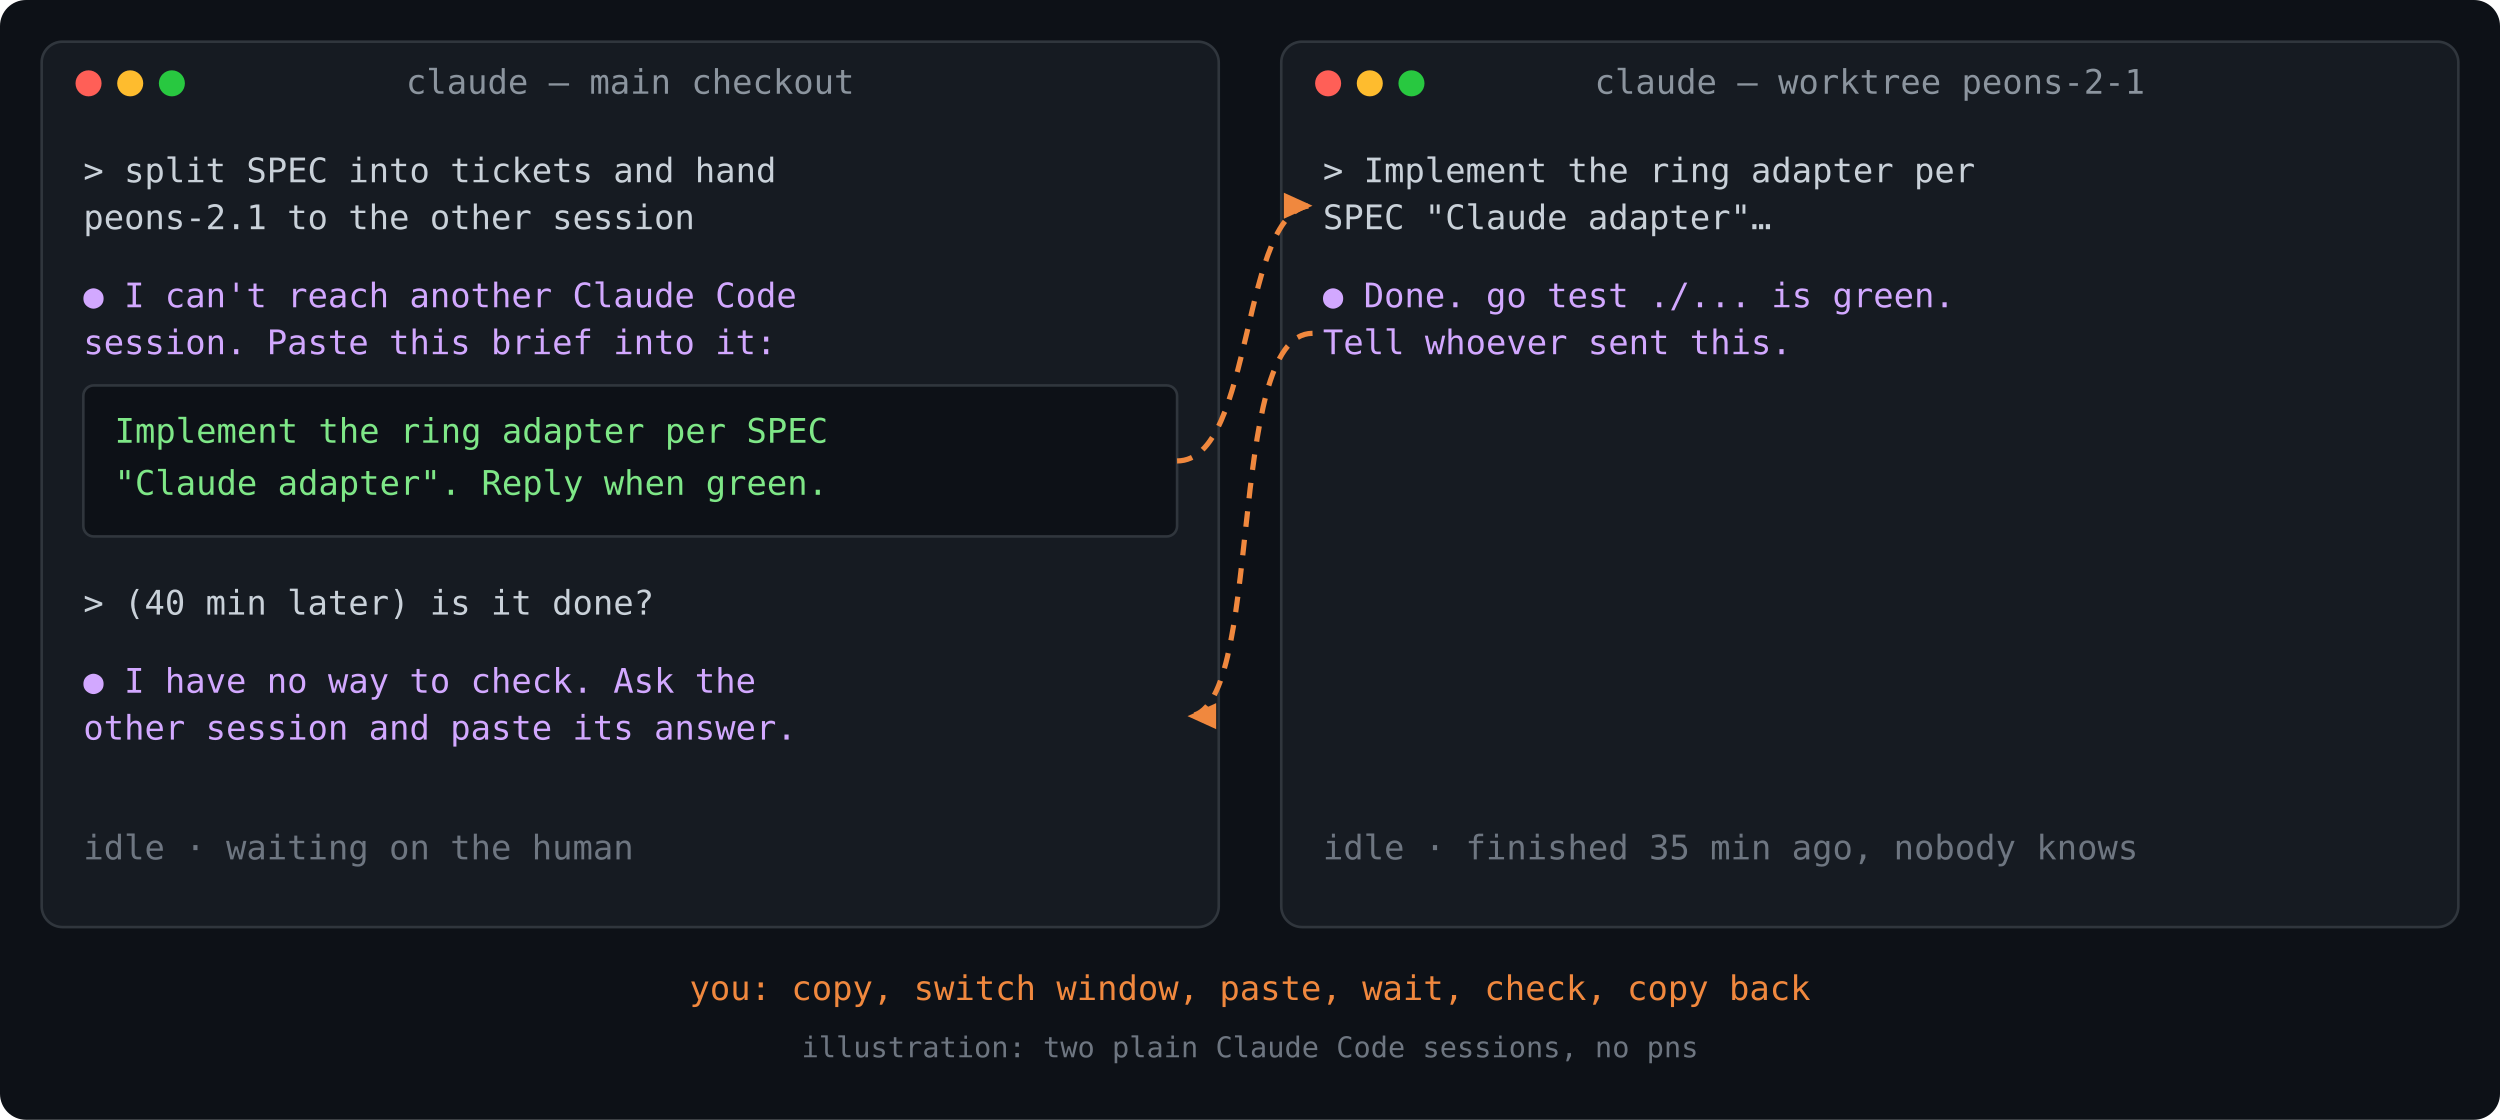
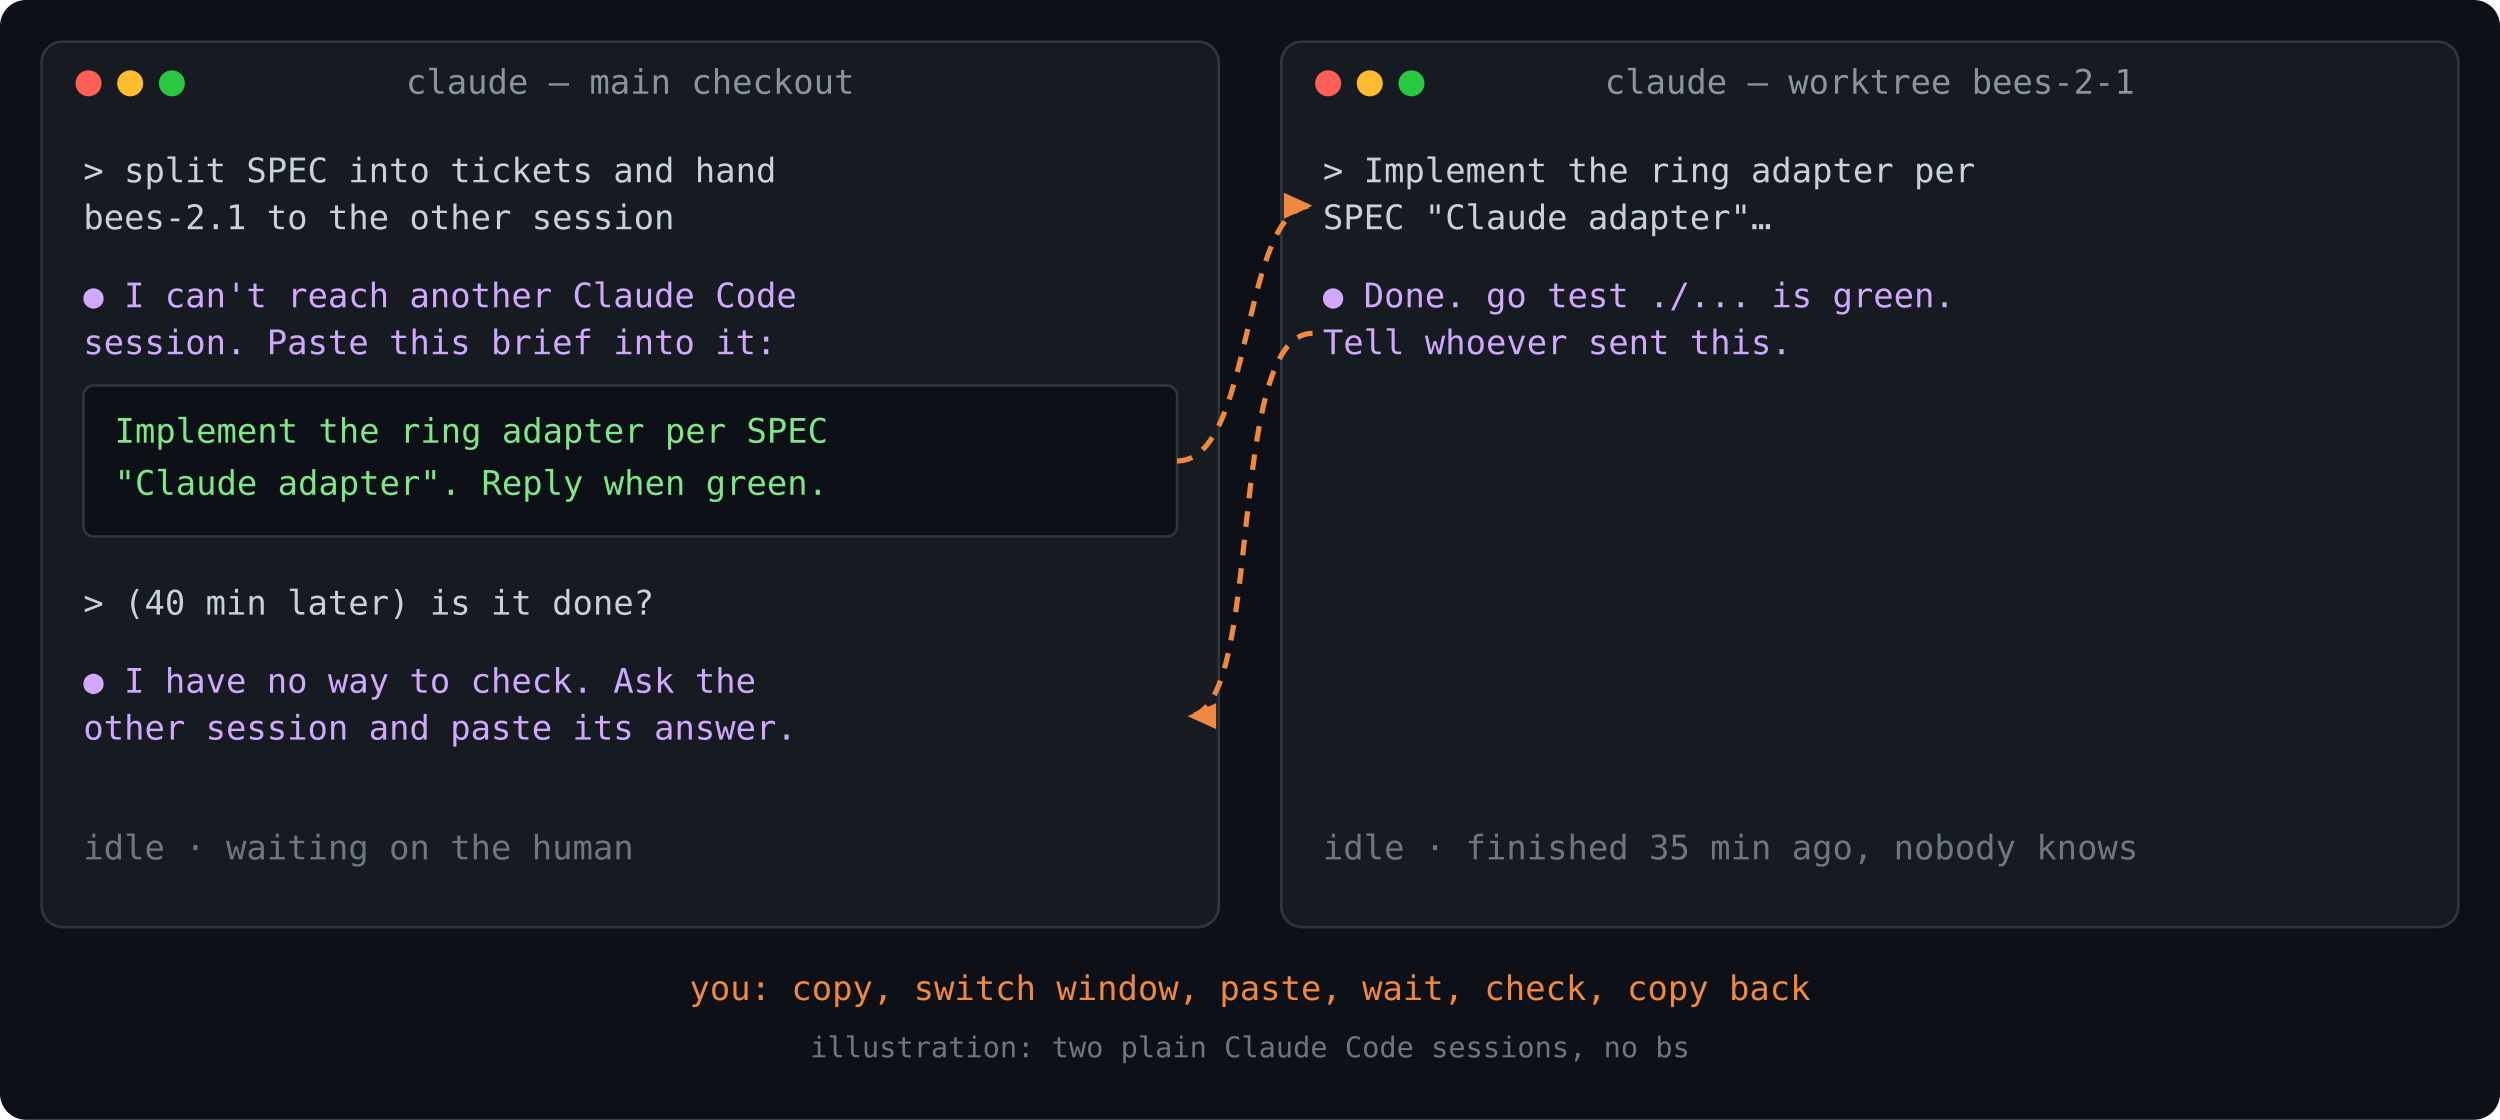
<svg xmlns="http://www.w3.org/2000/svg" width="960" height="430" viewBox="0 0 960 430" font-family="ui-monospace, SFMono-Regular, Menlo, Consolas, monospace" font-size="13">
  <rect width="960" height="430" rx="10" fill="#0d1117" />
  <rect x="16" y="16" width="452" height="340" rx="8" fill="#161b22" stroke="#30363d" />
  <circle cx="34" cy="32" r="5" fill="#ff5f57" />
  <circle cx="50" cy="32" r="5" fill="#febc2e" />
  <circle cx="66" cy="32" r="5" fill="#28c840" />
  <text x="242" y="36" fill="#8b949e" text-anchor="middle">claude — main checkout</text>
  <text x="32" y="70" fill="#c9d1d9">&gt; split SPEC into tickets and hand</text>
-   <text x="32" y="88" fill="#c9d1d9">  peons-2.1 to the other session</text>
+   <text x="32" y="88" fill="#c9d1d9">  bees-2.1 to the other session</text>
  <text x="32" y="118" fill="#d2a8ff">● I can't reach another Claude Code</text>
  <text x="32" y="136" fill="#d2a8ff">  session. Paste this brief into it:</text>
  <rect x="32" y="148" width="420" height="58" rx="4" fill="#0d1117" stroke="#30363d" />
  <text x="44" y="170" fill="#7ee787">Implement the ring adapter per SPEC</text>
  <text x="44" y="190" fill="#7ee787">"Claude adapter". Reply when green.</text>
  <text x="32" y="236" fill="#c9d1d9">&gt; (40 min later) is it done?</text>
  <text x="32" y="266" fill="#d2a8ff">● I have no way to check. Ask the</text>
  <text x="32" y="284" fill="#d2a8ff">  other session and paste its answer.</text>
  <text x="32" y="330" fill="#6e7681">idle · waiting on the human</text>
  <rect x="492" y="16" width="452" height="340" rx="8" fill="#161b22" stroke="#30363d" />
  <circle cx="510" cy="32" r="5" fill="#ff5f57" />
  <circle cx="526" cy="32" r="5" fill="#febc2e" />
  <circle cx="542" cy="32" r="5" fill="#28c840" />
-   <text x="718" y="36" fill="#8b949e" text-anchor="middle">claude — worktree peons-2-1</text>
+   <text x="718" y="36" fill="#8b949e" text-anchor="middle">claude — worktree bees-2-1</text>
  <text x="508" y="70" fill="#c9d1d9">&gt; Implement the ring adapter per</text>
  <text x="508" y="88" fill="#c9d1d9">  SPEC "Claude adapter"…</text>
  <text x="508" y="118" fill="#d2a8ff">● Done. go test ./... is green.</text>
  <text x="508" y="136" fill="#d2a8ff">  Tell whoever sent this.</text>
  <text x="508" y="330" fill="#6e7681">idle · finished 35 min ago, nobody knows</text>
  <path d="M 452 177 C 482 177, 476 79, 504 79" fill="none" stroke="#f0883e" stroke-width="2" stroke-dasharray="6 5" />
  <path d="M 504 79 l -11 -5 l 0 10 z" fill="#f0883e" />
  <path d="M 504 128 C 470 128, 486 275, 456 275" fill="none" stroke="#f0883e" stroke-width="2" stroke-dasharray="6 5" />
  <path d="M 456 275 l 11 -5 l 0 10 z" fill="#f0883e" />
  <text x="480" y="384" fill="#f0883e" text-anchor="middle">you: copy, switch window, paste, wait, check, copy back</text>
-   <text x="480" y="406" fill="#6e7681" text-anchor="middle" font-size="11">illustration: two plain Claude Code sessions, no pns</text>
+   <text x="480" y="406" fill="#6e7681" text-anchor="middle" font-size="11">illustration: two plain Claude Code sessions, no bs</text>
</svg>
